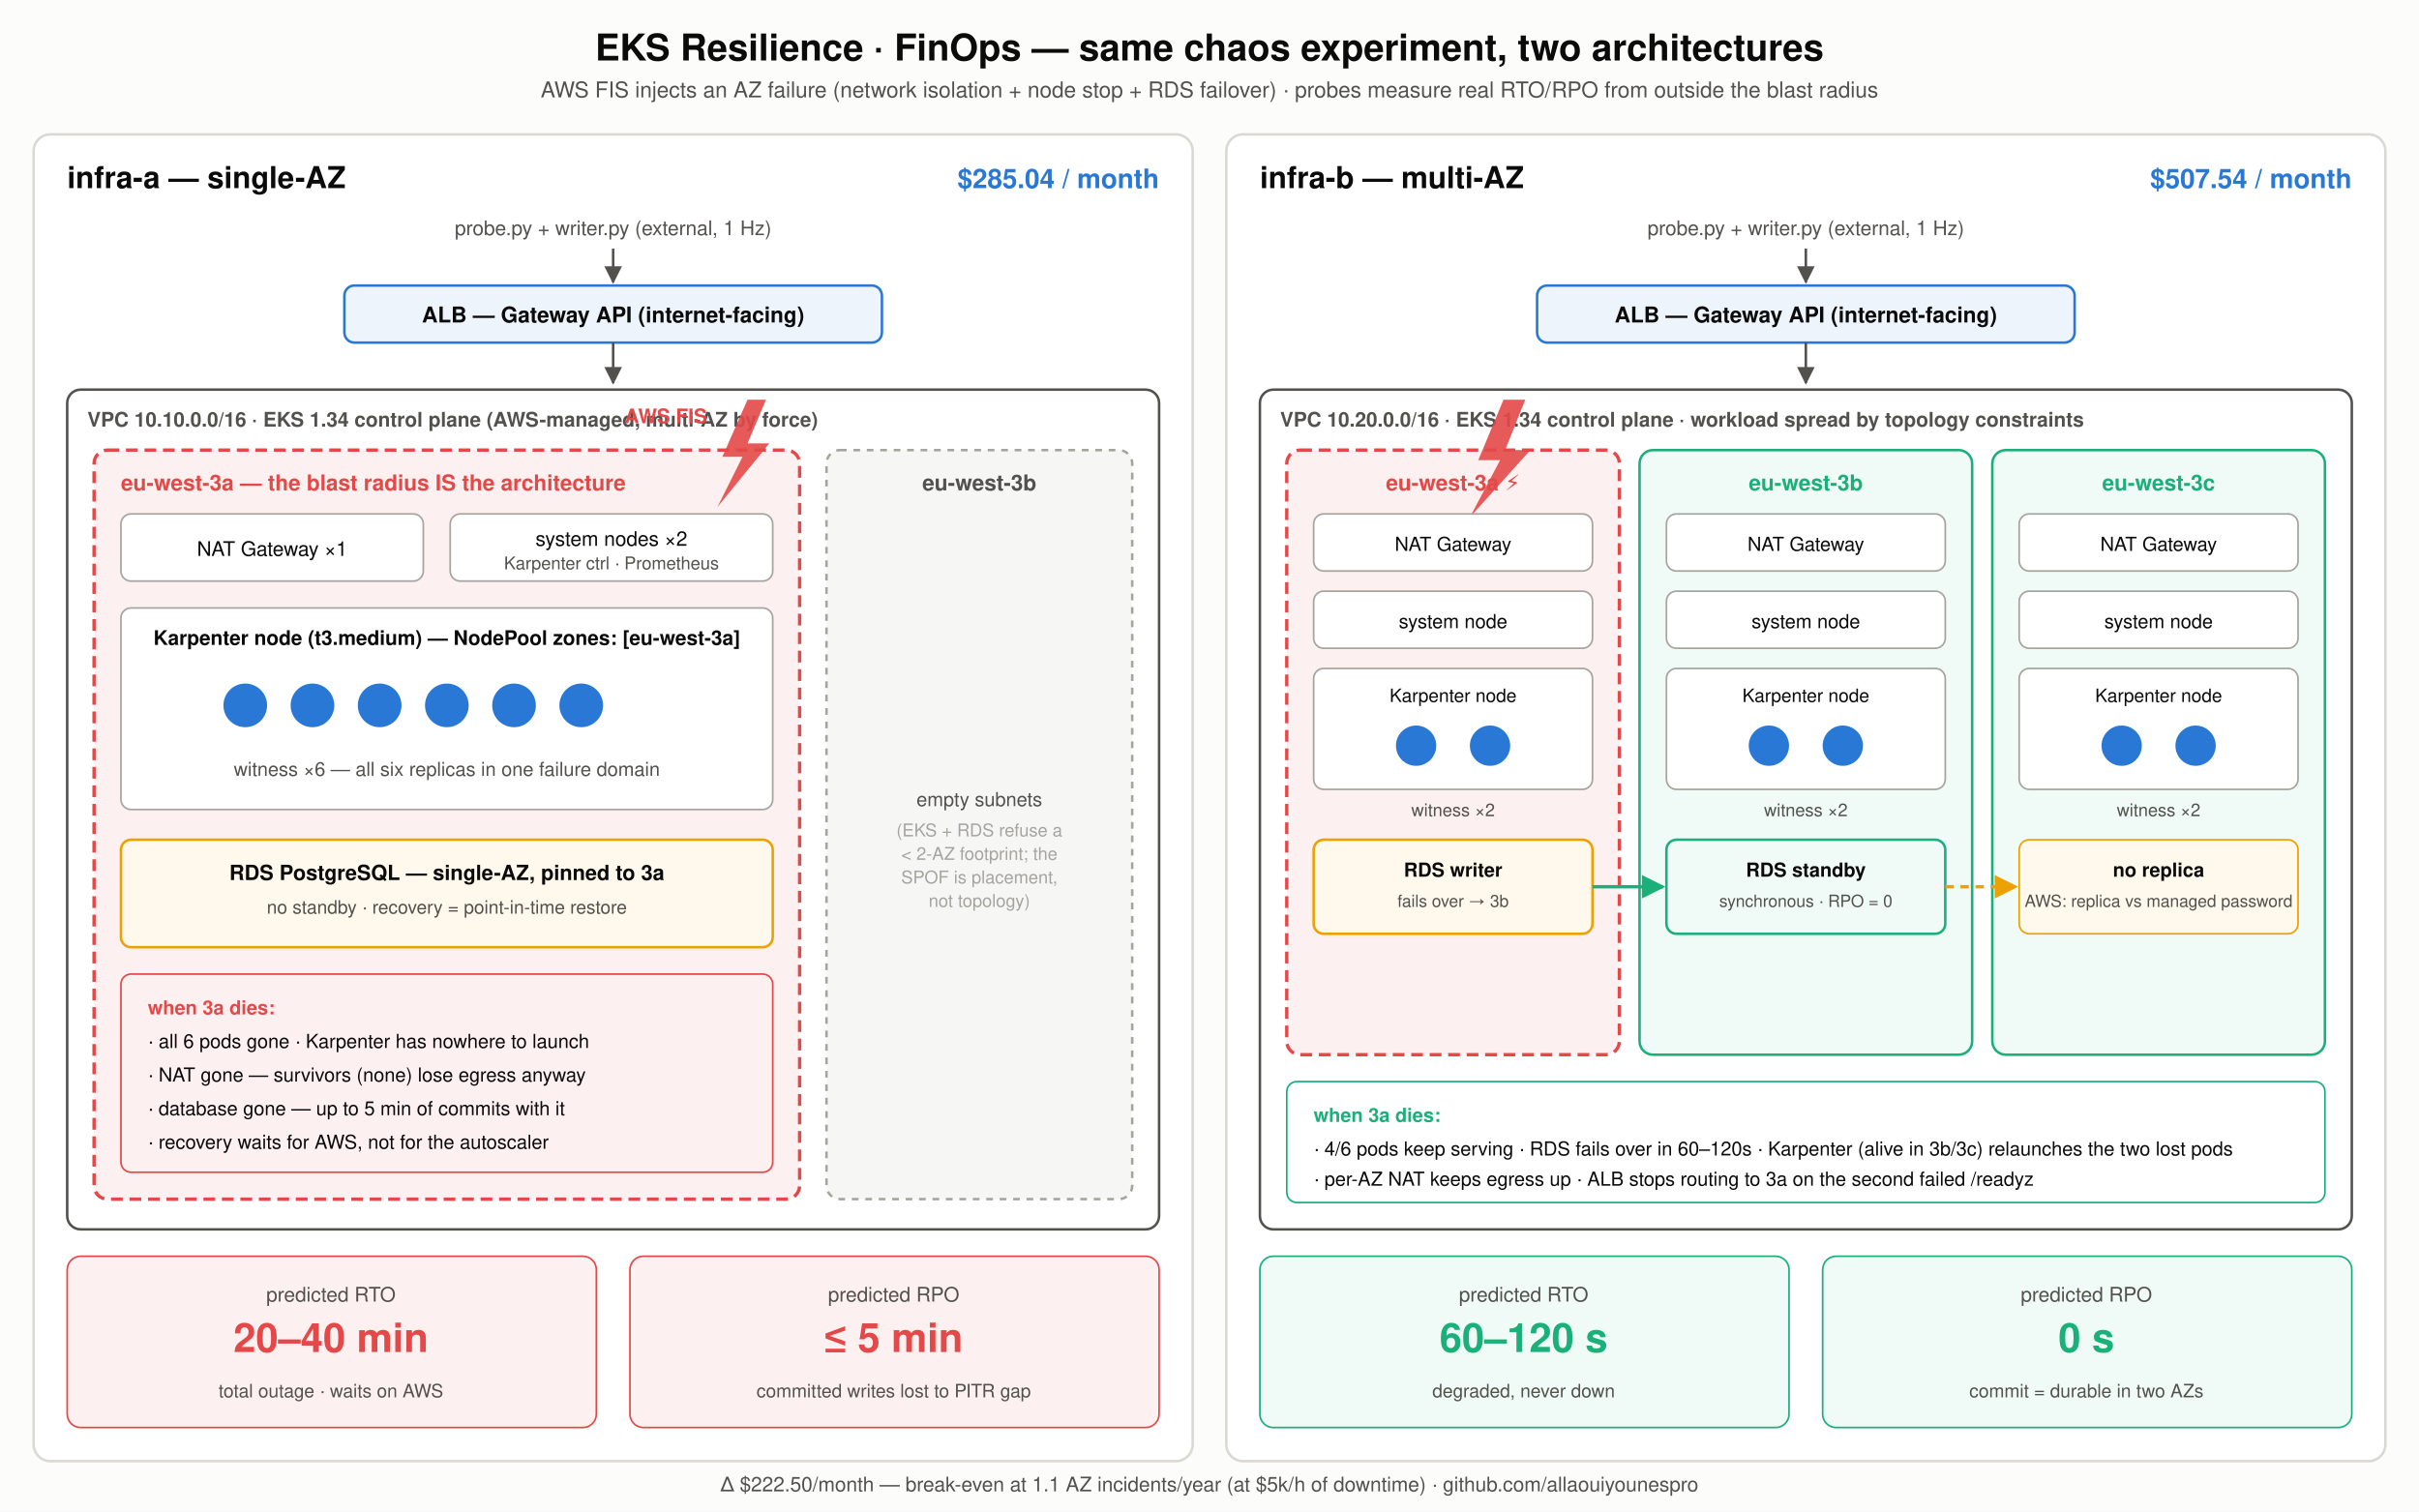
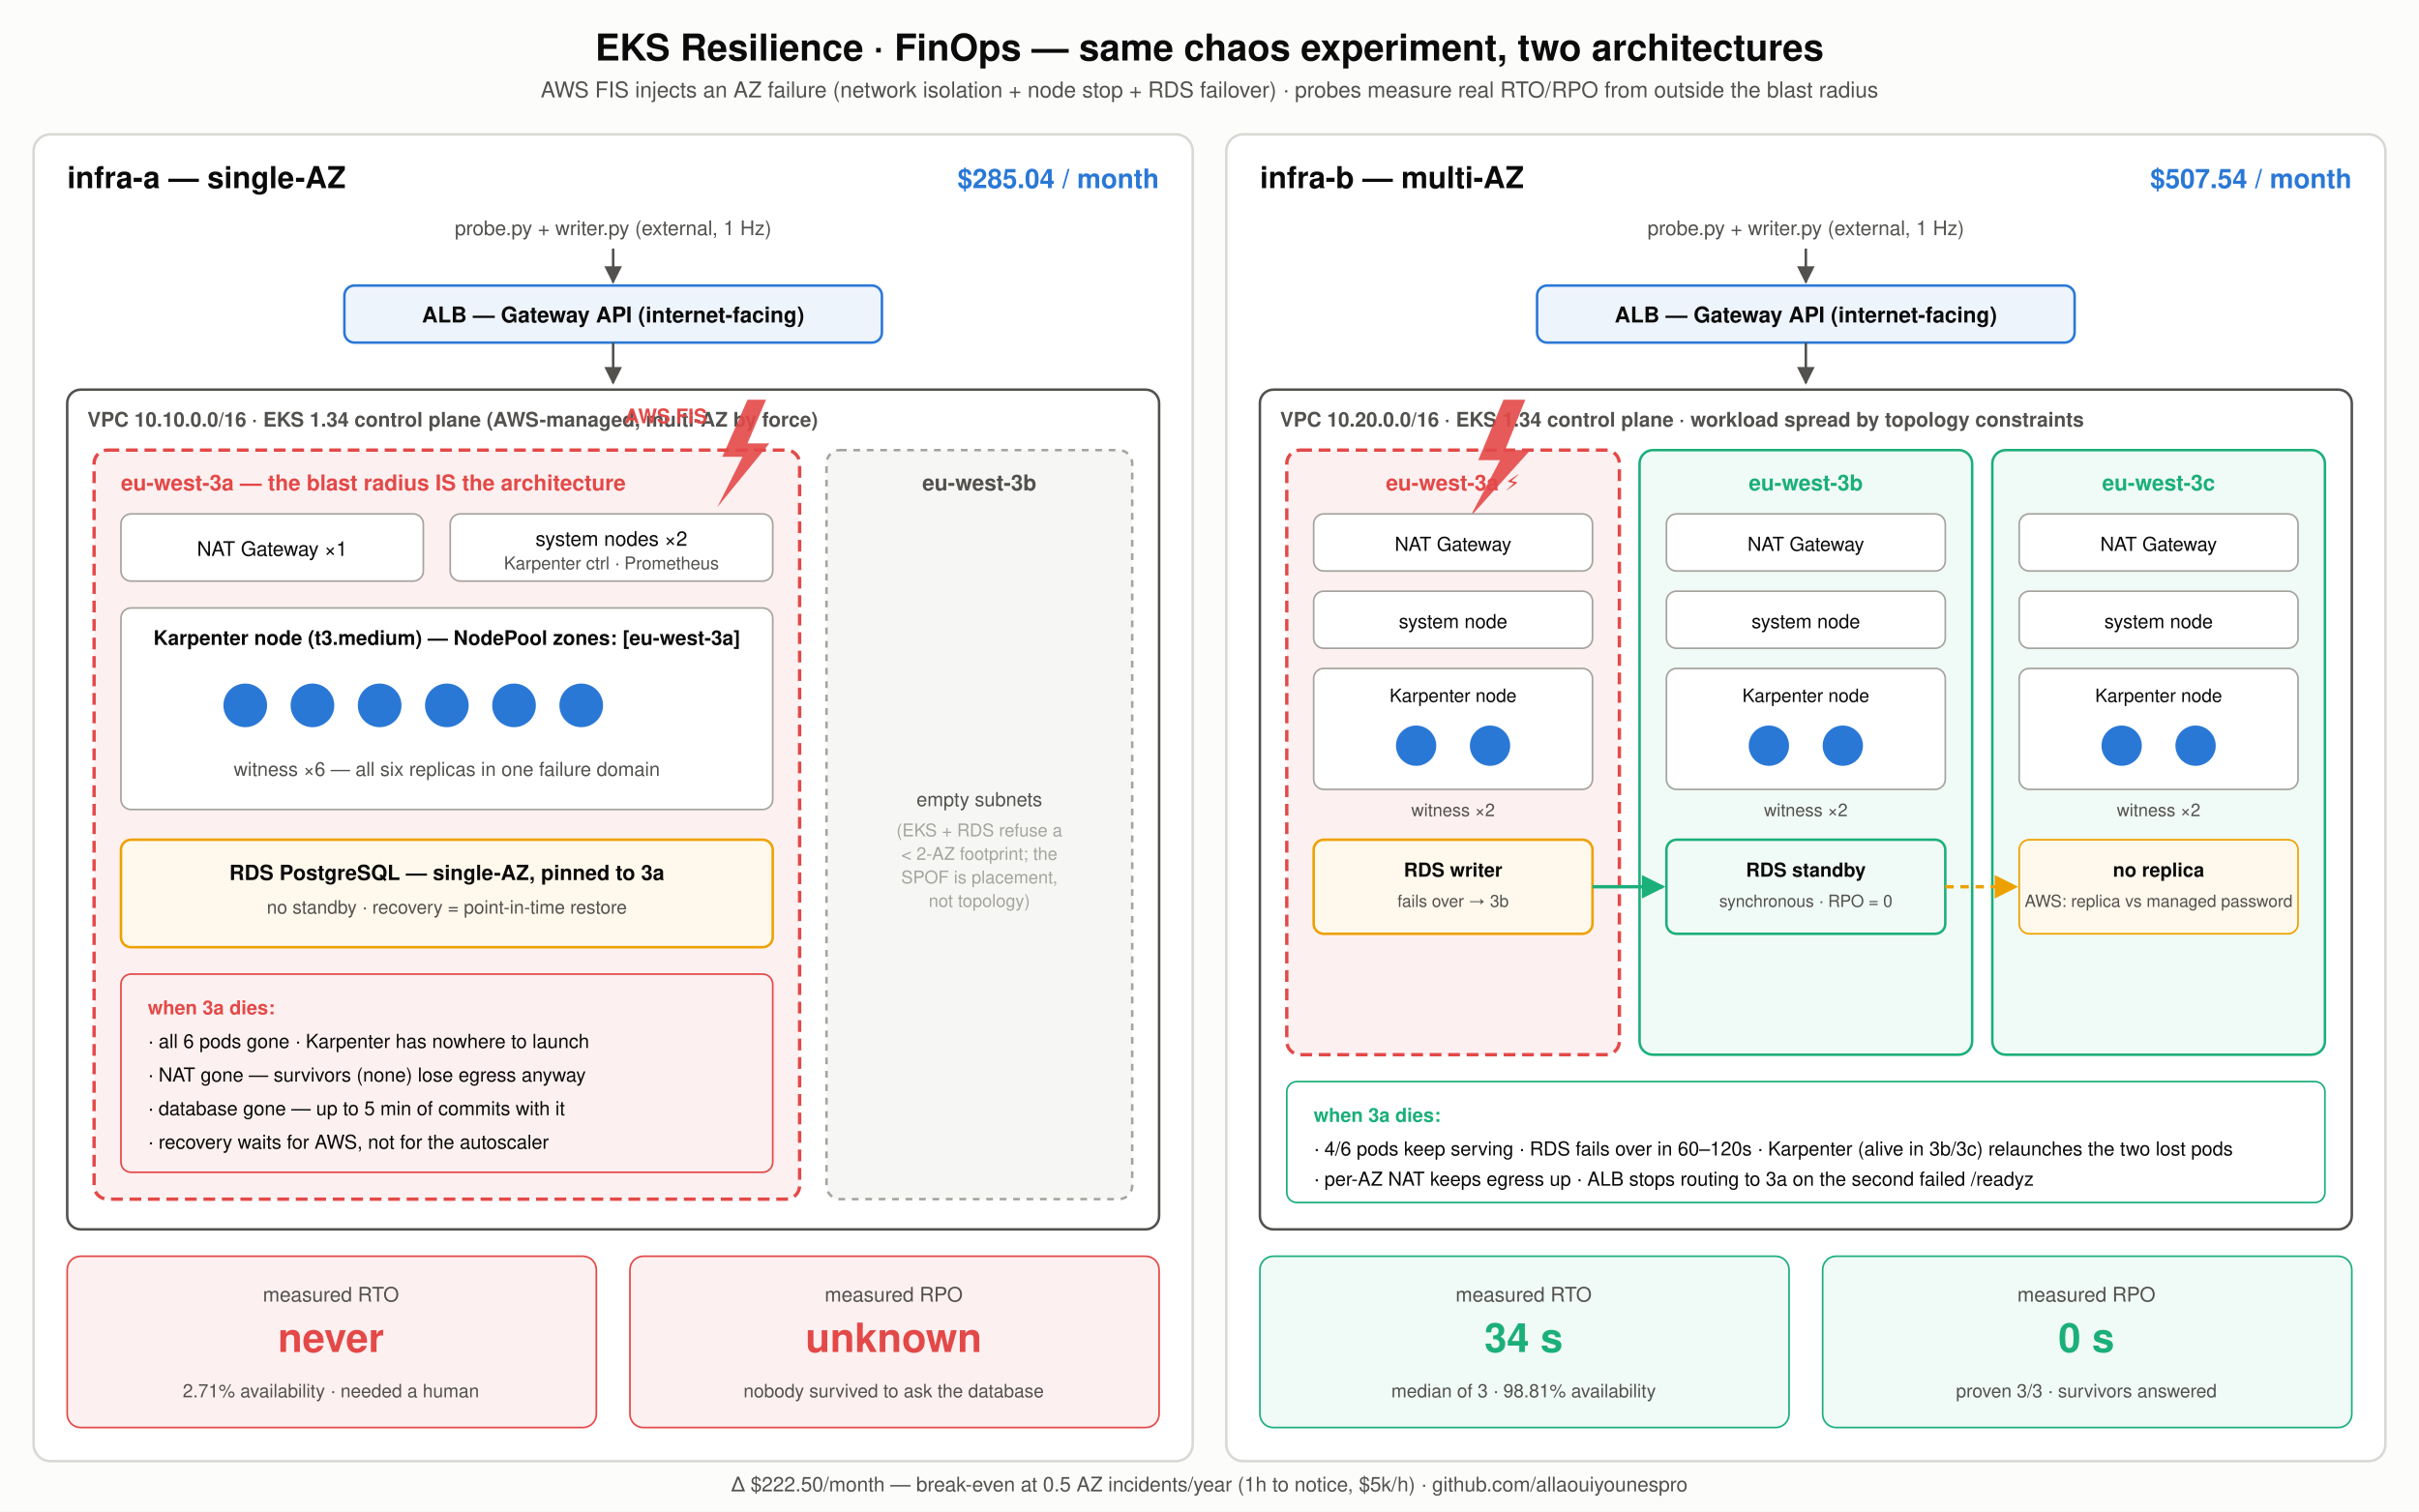
<svg xmlns="http://www.w3.org/2000/svg" width="1440" height="900" viewBox="0 0 1440 900" font-family="Segoe UI, Helvetica, Arial, sans-serif">
  <defs>
    <marker id="arrow" viewBox="0 0 10 10" refX="9" refY="5" markerWidth="7" markerHeight="7" orient="auto-start-reverse">
      <path d="M 0 0 L 10 5 L 0 10 z" fill="#52514e" />
    </marker>
    <marker id="arrowSync" viewBox="0 0 10 10" refX="9" refY="5" markerWidth="7" markerHeight="7" orient="auto-start-reverse">
      <path d="M 0 0 L 10 5 L 0 10 z" fill="#1baf7a" />
    </marker>
    <marker id="arrowAsync" viewBox="0 0 10 10" refX="9" refY="5" markerWidth="7" markerHeight="7" orient="auto-start-reverse">
      <path d="M 0 0 L 10 5 L 0 10 z" fill="#eda100" />
    </marker>
  </defs>
  <rect width="1440" height="900" fill="#fcfcfb" />
  <text x="720" y="36" text-anchor="middle" font-size="22" font-weight="700" fill="#0b0b0b">EKS Resilience · FinOps — same chaos experiment, two architectures</text>
  <text x="720" y="58" text-anchor="middle" font-size="13" fill="#52514e">AWS FIS injects an AZ failure (network isolation + node stop + RDS failover) · probes measure real RTO/RPO from outside the blast radius</text>
  <rect x="20" y="80" width="690" height="790" rx="10" fill="#ffffff" stroke="#d9d8d3" stroke-width="1.5" />
  <text x="40" y="112" font-size="18" font-weight="700" fill="#0b0b0b">infra-a — single-AZ</text>
  <text x="690" y="112" text-anchor="end" font-size="16" font-weight="700" fill="#2a78d6">$285.04 / month</text>
  <text x="365" y="140" text-anchor="middle" font-size="12" fill="#52514e">probe.py + writer.py (external, 1 Hz)</text>
  <line x1="365" y1="148" x2="365" y2="168" stroke="#52514e" stroke-width="1.5" marker-end="url(#arrow)" />
  <rect x="205" y="170" width="320" height="34" rx="6" fill="#eef4fc" stroke="#2a78d6" stroke-width="1.5" />
  <text x="365" y="192" text-anchor="middle" font-size="13" font-weight="600" fill="#0b0b0b">ALB — Gateway API (internet-facing)</text>
  <line x1="365" y1="204" x2="365" y2="228" stroke="#52514e" stroke-width="1.5" marker-end="url(#arrow)" />
  <rect x="40" y="232" width="650" height="500" rx="8" fill="none" stroke="#52514e" stroke-width="1.5" />
  <text x="52" y="254" font-size="12" font-weight="600" fill="#52514e">VPC 10.10.0.0/16 · EKS 1.34 control plane (AWS-managed, multi-AZ by force)</text>
  <rect x="56" y="268" width="420" height="446" rx="8" fill="#fdf0f0" stroke="#e34948" stroke-width="2" stroke-dasharray="7 4" />
  <text x="72" y="292" font-size="13" font-weight="700" fill="#e34948">eu-west-3a — the blast radius IS the architecture</text>
  <path d="M 445 238 L 430 272 L 442 272 L 427 302 L 458 264 L 445 264 L 456 238 Z" fill="#e34948" opacity="0.9" />
  <text x="421" y="252" text-anchor="end" font-size="12" font-weight="700" fill="#e34948">AWS FIS</text>
  <rect x="72" y="306" width="180" height="40" rx="6" fill="#ffffff" stroke="#a5a49e" />
  <text x="162" y="331" text-anchor="middle" font-size="12" fill="#0b0b0b">NAT Gateway ×1</text>
  <rect x="268" y="306" width="192" height="40" rx="6" fill="#ffffff" stroke="#a5a49e" />
  <text x="364" y="325" text-anchor="middle" font-size="12" fill="#0b0b0b">system nodes ×2</text>
  <text x="364" y="339" text-anchor="middle" font-size="10.5" fill="#52514e">Karpenter ctrl · Prometheus</text>
  <rect x="72" y="362" width="388" height="120" rx="6" fill="#ffffff" stroke="#a5a49e" />
  <text x="266" y="384" text-anchor="middle" font-size="12" font-weight="600" fill="#0b0b0b">Karpenter node (t3.medium) — NodePool zones: [eu-west-3a]</text>
  <g fill="#2a78d6">
    <circle cx="146" cy="420" r="13" />
    <circle cx="186" cy="420" r="13" />
    <circle cx="226" cy="420" r="13" />
    <circle cx="266" cy="420" r="13" />
    <circle cx="306" cy="420" r="13" />
    <circle cx="346" cy="420" r="13" />
  </g>
  <text x="266" y="462" text-anchor="middle" font-size="11.5" fill="#52514e">witness ×6 — all six replicas in one failure domain</text>
  <rect x="72" y="500" width="388" height="64" rx="6" fill="#fff8ec" stroke="#eda100" stroke-width="1.5" />
  <text x="266" y="524" text-anchor="middle" font-size="12.5" font-weight="600" fill="#0b0b0b">RDS PostgreSQL — single-AZ, pinned to 3a</text>
  <text x="266" y="544" text-anchor="middle" font-size="11" fill="#52514e">no standby · recovery = point-in-time restore</text>
  <rect x="72" y="580" width="388" height="118" rx="6" fill="none" stroke="#e34948" stroke-width="1" />
  <text x="88" y="604" font-size="11.5" font-weight="700" fill="#e34948">when 3a dies:</text>
  <text x="88" y="624" font-size="11.5" fill="#0b0b0b">· all 6 pods gone · Karpenter has nowhere to launch</text>
  <text x="88" y="644" font-size="11.5" fill="#0b0b0b">· NAT gone — survivors (none) lose egress anyway</text>
  <text x="88" y="664" font-size="11.5" fill="#0b0b0b">· database gone — up to 5 min of commits with it</text>
  <text x="88" y="684" font-size="11.5" fill="#0b0b0b">· recovery waits for AWS, not for the autoscaler</text>
  <rect x="492" y="268" width="182" height="446" rx="8" fill="#f6f6f4" stroke="#a5a49e" stroke-width="1.5" stroke-dasharray="4 4" />
  <text x="583" y="292" text-anchor="middle" font-size="13" font-weight="600" fill="#52514e">eu-west-3b</text>
  <text x="583" y="480" text-anchor="middle" font-size="11.5" fill="#52514e">empty subnets</text>
  <text x="583" y="498" text-anchor="middle" font-size="10.5" fill="#a5a49e">(EKS + RDS refuse a</text>
  <text x="583" y="512" text-anchor="middle" font-size="10.5" fill="#a5a49e">&lt; 2-AZ footprint; the</text>
  <text x="583" y="526" text-anchor="middle" font-size="10.5" fill="#a5a49e">SPOF is placement,</text>
  <text x="583" y="540" text-anchor="middle" font-size="10.5" fill="#a5a49e">not topology)</text>
  <rect x="40" y="748" width="315" height="102" rx="8" fill="#fdf0f0" stroke="#e34948" />
-   <text x="197" y="775" text-anchor="middle" font-size="12" fill="#52514e">predicted RTO</text>
-   <text x="197" y="805" text-anchor="middle" font-size="24" font-weight="700" fill="#e34948">20–40 min</text>
-   <text x="197" y="832" text-anchor="middle" font-size="11" fill="#52514e">total outage · waits on AWS</text>
+   <text x="197" y="775" text-anchor="middle" font-size="12" fill="#52514e">measured RTO</text>
+   <text x="197" y="805" text-anchor="middle" font-size="24" font-weight="700" fill="#e34948">never</text>
+   <text x="197" y="832" text-anchor="middle" font-size="11" fill="#52514e">2.71% availability · needed a human</text>
  <rect x="375" y="748" width="315" height="102" rx="8" fill="#fdf0f0" stroke="#e34948" />
-   <text x="532" y="775" text-anchor="middle" font-size="12" fill="#52514e">predicted RPO</text>
-   <text x="532" y="805" text-anchor="middle" font-size="24" font-weight="700" fill="#e34948">≤ 5 min</text>
-   <text x="532" y="832" text-anchor="middle" font-size="11" fill="#52514e">committed writes lost to PITR gap</text>
+   <text x="532" y="775" text-anchor="middle" font-size="12" fill="#52514e">measured RPO</text>
+   <text x="532" y="805" text-anchor="middle" font-size="24" font-weight="700" fill="#e34948">unknown</text>
+   <text x="532" y="832" text-anchor="middle" font-size="11" fill="#52514e">nobody survived to ask the database</text>
  <rect x="730" y="80" width="690" height="790" rx="10" fill="#ffffff" stroke="#d9d8d3" stroke-width="1.5" />
  <text x="750" y="112" font-size="18" font-weight="700" fill="#0b0b0b">infra-b — multi-AZ</text>
  <text x="1400" y="112" text-anchor="end" font-size="16" font-weight="700" fill="#2a78d6">$507.54 / month</text>
  <text x="1075" y="140" text-anchor="middle" font-size="12" fill="#52514e">probe.py + writer.py (external, 1 Hz)</text>
  <line x1="1075" y1="148" x2="1075" y2="168" stroke="#52514e" stroke-width="1.5" marker-end="url(#arrow)" />
  <rect x="915" y="170" width="320" height="34" rx="6" fill="#eef4fc" stroke="#2a78d6" stroke-width="1.5" />
  <text x="1075" y="192" text-anchor="middle" font-size="13" font-weight="600" fill="#0b0b0b">ALB — Gateway API (internet-facing)</text>
  <line x1="1075" y1="204" x2="1075" y2="228" stroke="#52514e" stroke-width="1.5" marker-end="url(#arrow)" />
  <rect x="750" y="232" width="650" height="500" rx="8" fill="none" stroke="#52514e" stroke-width="1.5" />
  <text x="762" y="254" font-size="12" font-weight="600" fill="#52514e">VPC 10.20.0.0/16 · EKS 1.34 control plane · workload spread by topology constraints</text>
  <rect x="766" y="268" width="198" height="360" rx="8" fill="#fdf0f0" stroke="#e34948" stroke-width="2" stroke-dasharray="7 4" />
  <text x="865" y="292" text-anchor="middle" font-size="13" font-weight="700" fill="#e34948">eu-west-3a ⚡</text>
  <path d="M 895 238 L 880 274 L 893 274 L 875 308 L 911 268 L 896 268 L 908 238 Z" fill="#e34948" opacity="0.9" />
  <rect x="782" y="306" width="166" height="34" rx="6" fill="#ffffff" stroke="#a5a49e" />
  <text x="865" y="328" text-anchor="middle" font-size="11.5" fill="#0b0b0b">NAT Gateway</text>
  <rect x="782" y="352" width="166" height="34" rx="6" fill="#ffffff" stroke="#a5a49e" />
  <text x="865" y="374" text-anchor="middle" font-size="11.5" fill="#0b0b0b">system node</text>
  <rect x="782" y="398" width="166" height="72" rx="6" fill="#ffffff" stroke="#a5a49e" />
  <text x="865" y="418" text-anchor="middle" font-size="11" fill="#0b0b0b">Karpenter node</text>
  <g fill="#2a78d6">
    <circle cx="843" cy="444" r="12" />
    <circle cx="887" cy="444" r="12" />
  </g>
  <text x="865" y="486" text-anchor="middle" font-size="10.5" fill="#52514e">witness ×2</text>
  <rect x="782" y="500" width="166" height="56" rx="6" fill="#fff8ec" stroke="#eda100" stroke-width="1.5" />
  <text x="865" y="522" text-anchor="middle" font-size="11.5" font-weight="600" fill="#0b0b0b">RDS writer</text>
  <text x="865" y="540" text-anchor="middle" font-size="10" fill="#52514e">fails over → 3b</text>
  <rect x="976" y="268" width="198" height="360" rx="8" fill="#f0faf6" stroke="#1baf7a" stroke-width="1.5" />
  <text x="1075" y="292" text-anchor="middle" font-size="13" font-weight="700" fill="#1baf7a">eu-west-3b</text>
  <rect x="992" y="306" width="166" height="34" rx="6" fill="#ffffff" stroke="#a5a49e" />
  <text x="1075" y="328" text-anchor="middle" font-size="11.5" fill="#0b0b0b">NAT Gateway</text>
  <rect x="992" y="352" width="166" height="34" rx="6" fill="#ffffff" stroke="#a5a49e" />
  <text x="1075" y="374" text-anchor="middle" font-size="11.5" fill="#0b0b0b">system node</text>
  <rect x="992" y="398" width="166" height="72" rx="6" fill="#ffffff" stroke="#a5a49e" />
  <text x="1075" y="418" text-anchor="middle" font-size="11" fill="#0b0b0b">Karpenter node</text>
  <g fill="#2a78d6">
    <circle cx="1053" cy="444" r="12" />
    <circle cx="1097" cy="444" r="12" />
  </g>
  <text x="1075" y="486" text-anchor="middle" font-size="10.5" fill="#52514e">witness ×2</text>
  <rect x="992" y="500" width="166" height="56" rx="6" fill="#f0faf6" stroke="#1baf7a" stroke-width="1.5" />
  <text x="1075" y="522" text-anchor="middle" font-size="11.5" font-weight="600" fill="#0b0b0b">RDS standby</text>
  <text x="1075" y="540" text-anchor="middle" font-size="10" fill="#52514e">synchronous · RPO = 0</text>
  <rect x="1186" y="268" width="198" height="360" rx="8" fill="#f0faf6" stroke="#1baf7a" stroke-width="1.5" />
  <text x="1285" y="292" text-anchor="middle" font-size="13" font-weight="700" fill="#1baf7a">eu-west-3c</text>
  <rect x="1202" y="306" width="166" height="34" rx="6" fill="#ffffff" stroke="#a5a49e" />
  <text x="1285" y="328" text-anchor="middle" font-size="11.5" fill="#0b0b0b">NAT Gateway</text>
  <rect x="1202" y="352" width="166" height="34" rx="6" fill="#ffffff" stroke="#a5a49e" />
  <text x="1285" y="374" text-anchor="middle" font-size="11.5" fill="#0b0b0b">system node</text>
  <rect x="1202" y="398" width="166" height="72" rx="6" fill="#ffffff" stroke="#a5a49e" />
  <text x="1285" y="418" text-anchor="middle" font-size="11" fill="#0b0b0b">Karpenter node</text>
  <g fill="#2a78d6">
    <circle cx="1263" cy="444" r="12" />
    <circle cx="1307" cy="444" r="12" />
  </g>
  <text x="1285" y="486" text-anchor="middle" font-size="10.5" fill="#52514e">witness ×2</text>
  <rect x="1202" y="500" width="166" height="56" rx="6" fill="#fff8ec" stroke="#eda100" />
  <text x="1285" y="522" text-anchor="middle" font-size="11.5" font-weight="600" fill="#0b0b0b">no replica</text>
  <text x="1285" y="540" text-anchor="middle" font-size="10" fill="#52514e">AWS: replica vs managed password</text>
  <line x1="948" y1="528" x2="990" y2="528" stroke="#1baf7a" stroke-width="2" marker-end="url(#arrowSync)" />
  <line x1="1158" y1="528" x2="1200" y2="528" stroke="#eda100" stroke-width="2" stroke-dasharray="5 4" marker-end="url(#arrowAsync)" />
  <rect x="766" y="644" width="618" height="72" rx="6" fill="none" stroke="#1baf7a" stroke-width="1" />
  <text x="782" y="668" font-size="11.5" font-weight="700" fill="#1baf7a">when 3a dies:</text>
  <text x="782" y="688" font-size="11.5" fill="#0b0b0b">· 4/6 pods keep serving · RDS fails over in 60–120s · Karpenter (alive in 3b/3c) relaunches the two lost pods</text>
  <text x="782" y="706" font-size="11.5" fill="#0b0b0b">· per-AZ NAT keeps egress up · ALB stops routing to 3a on the second failed /readyz</text>
  <rect x="750" y="748" width="315" height="102" rx="8" fill="#f0faf6" stroke="#1baf7a" />
-   <text x="907" y="775" text-anchor="middle" font-size="12" fill="#52514e">predicted RTO</text>
-   <text x="907" y="805" text-anchor="middle" font-size="24" font-weight="700" fill="#1baf7a">60–120 s</text>
-   <text x="907" y="832" text-anchor="middle" font-size="11" fill="#52514e">degraded, never down</text>
+   <text x="907" y="775" text-anchor="middle" font-size="12" fill="#52514e">measured RTO</text>
+   <text x="907" y="805" text-anchor="middle" font-size="24" font-weight="700" fill="#1baf7a">34 s</text>
+   <text x="907" y="832" text-anchor="middle" font-size="11" fill="#52514e">median of 3 · 98.81% availability</text>
  <rect x="1085" y="748" width="315" height="102" rx="8" fill="#f0faf6" stroke="#1baf7a" />
-   <text x="1242" y="775" text-anchor="middle" font-size="12" fill="#52514e">predicted RPO</text>
+   <text x="1242" y="775" text-anchor="middle" font-size="12" fill="#52514e">measured RPO</text>
  <text x="1242" y="805" text-anchor="middle" font-size="24" font-weight="700" fill="#1baf7a">0 s</text>
-   <text x="1242" y="832" text-anchor="middle" font-size="11" fill="#52514e">commit = durable in two AZs</text>
-   <text x="720" y="888" text-anchor="middle" font-size="12" fill="#52514e">Δ $222.50/month — break-even at 1.1 AZ incidents/year (at $5k/h of downtime) · github.com/allaouiyounespro</text>
+   <text x="1242" y="832" text-anchor="middle" font-size="11" fill="#52514e">proven 3/3 · survivors answered</text>
+   <text x="720" y="888" text-anchor="middle" font-size="12" fill="#52514e">Δ $222.50/month — break-even at 0.5 AZ incidents/year (1h to notice, $5k/h) · github.com/allaouiyounespro</text>
</svg>
